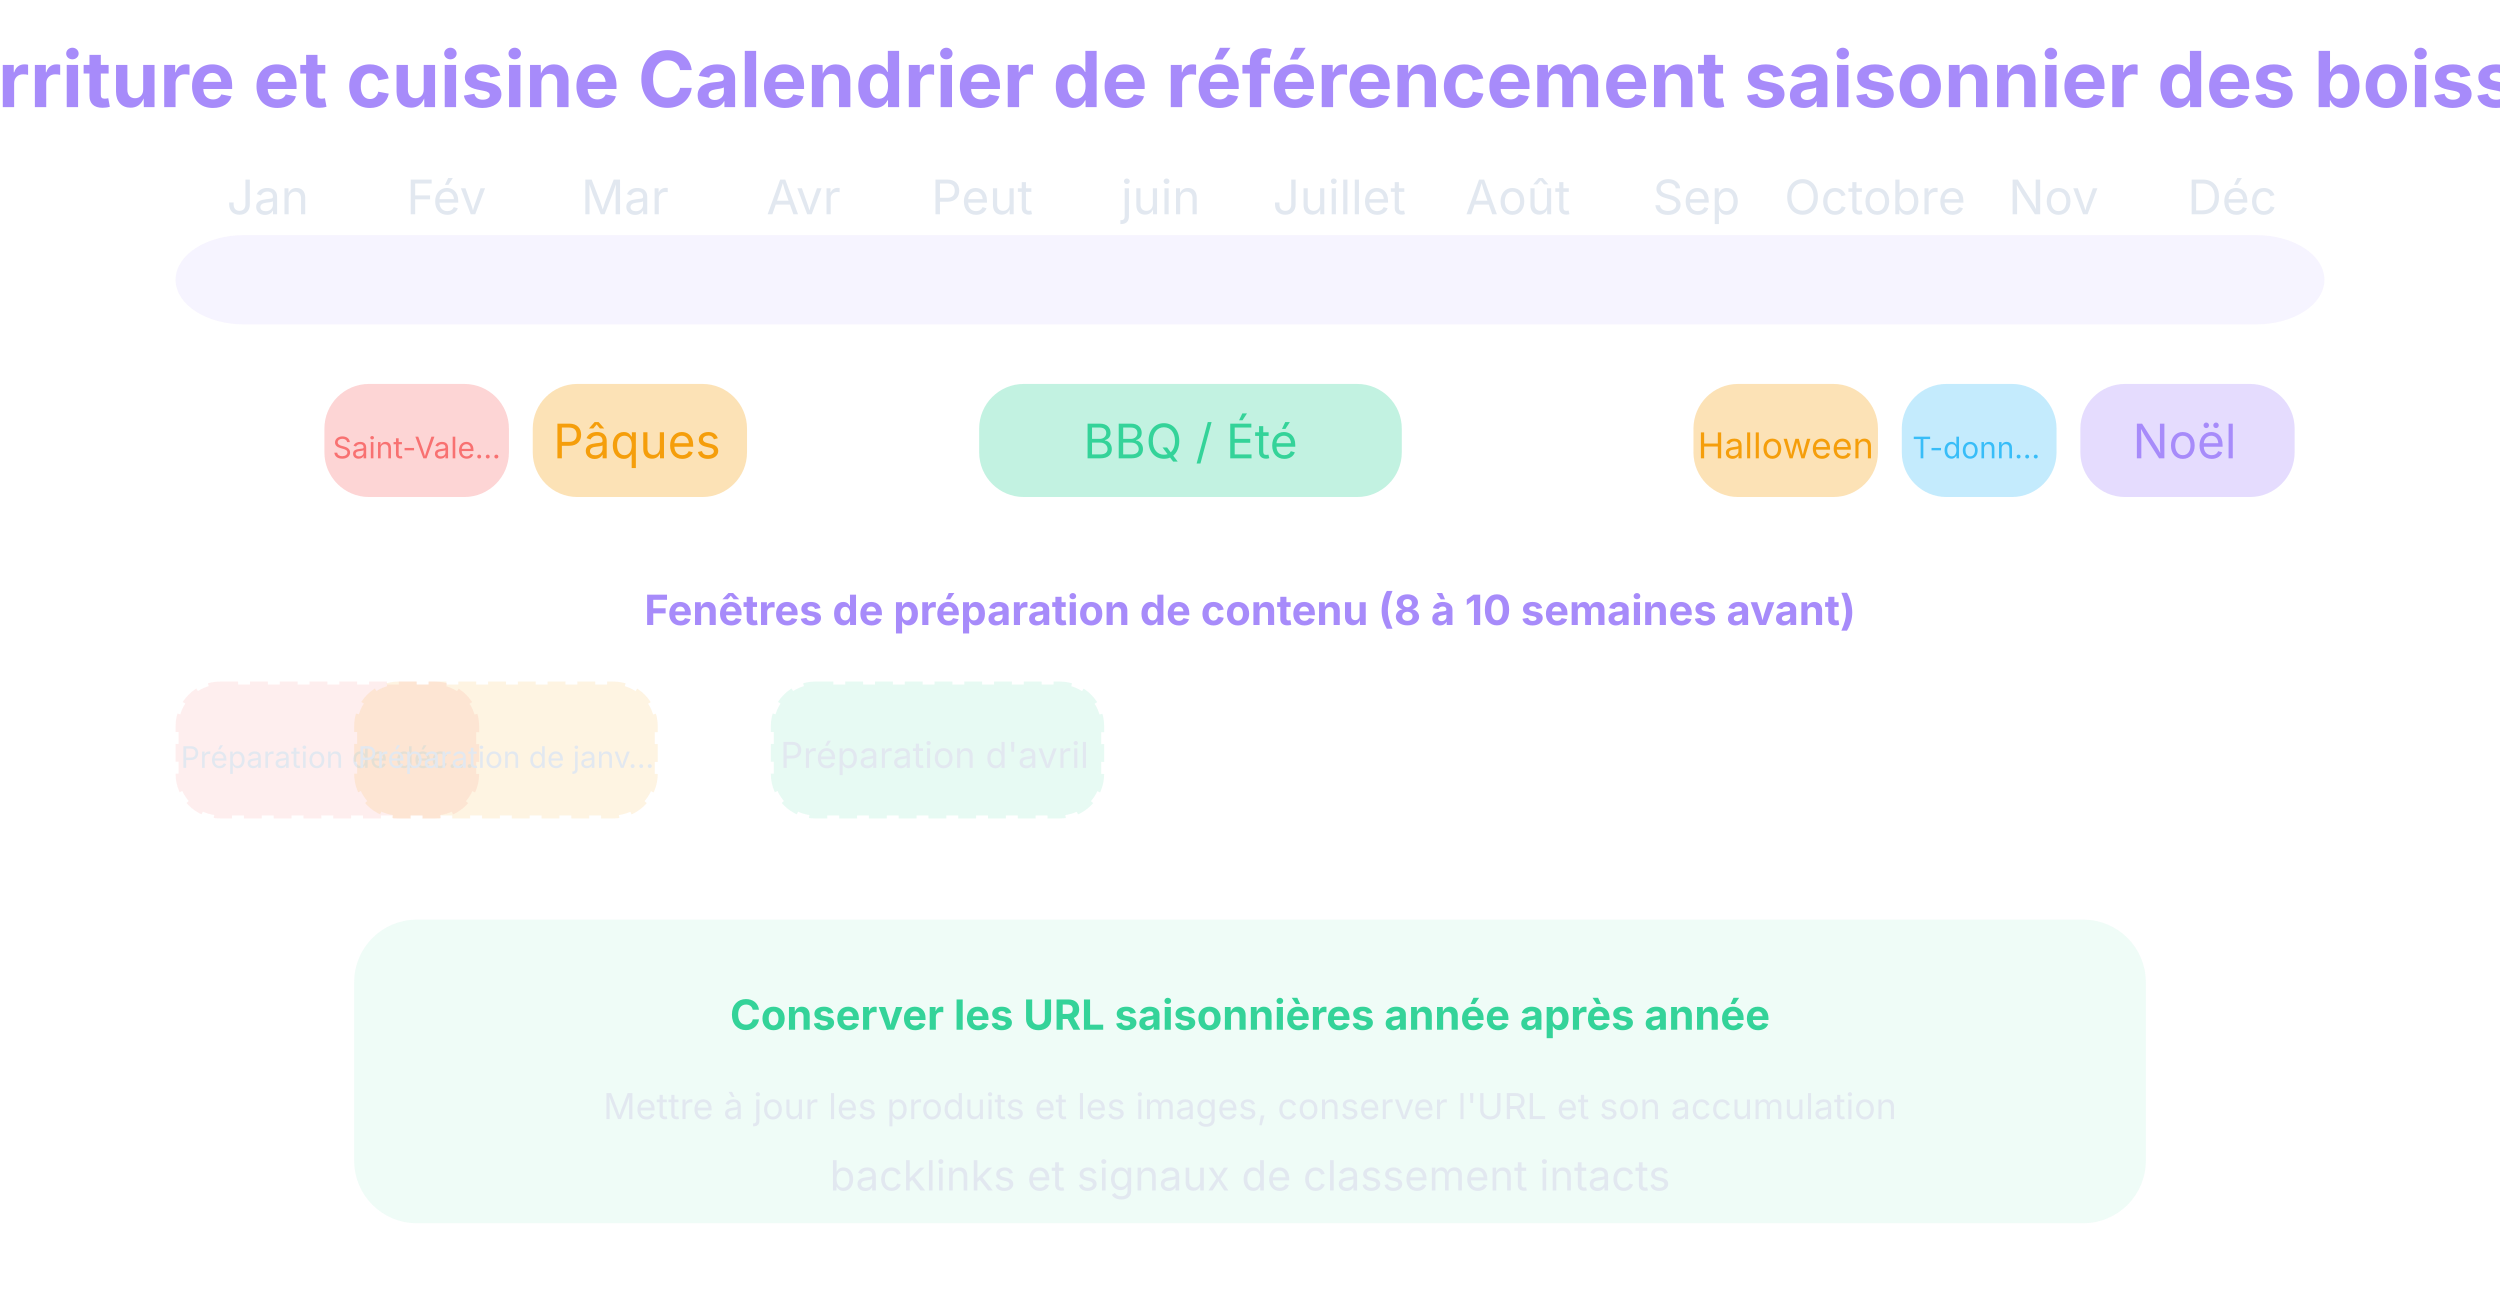
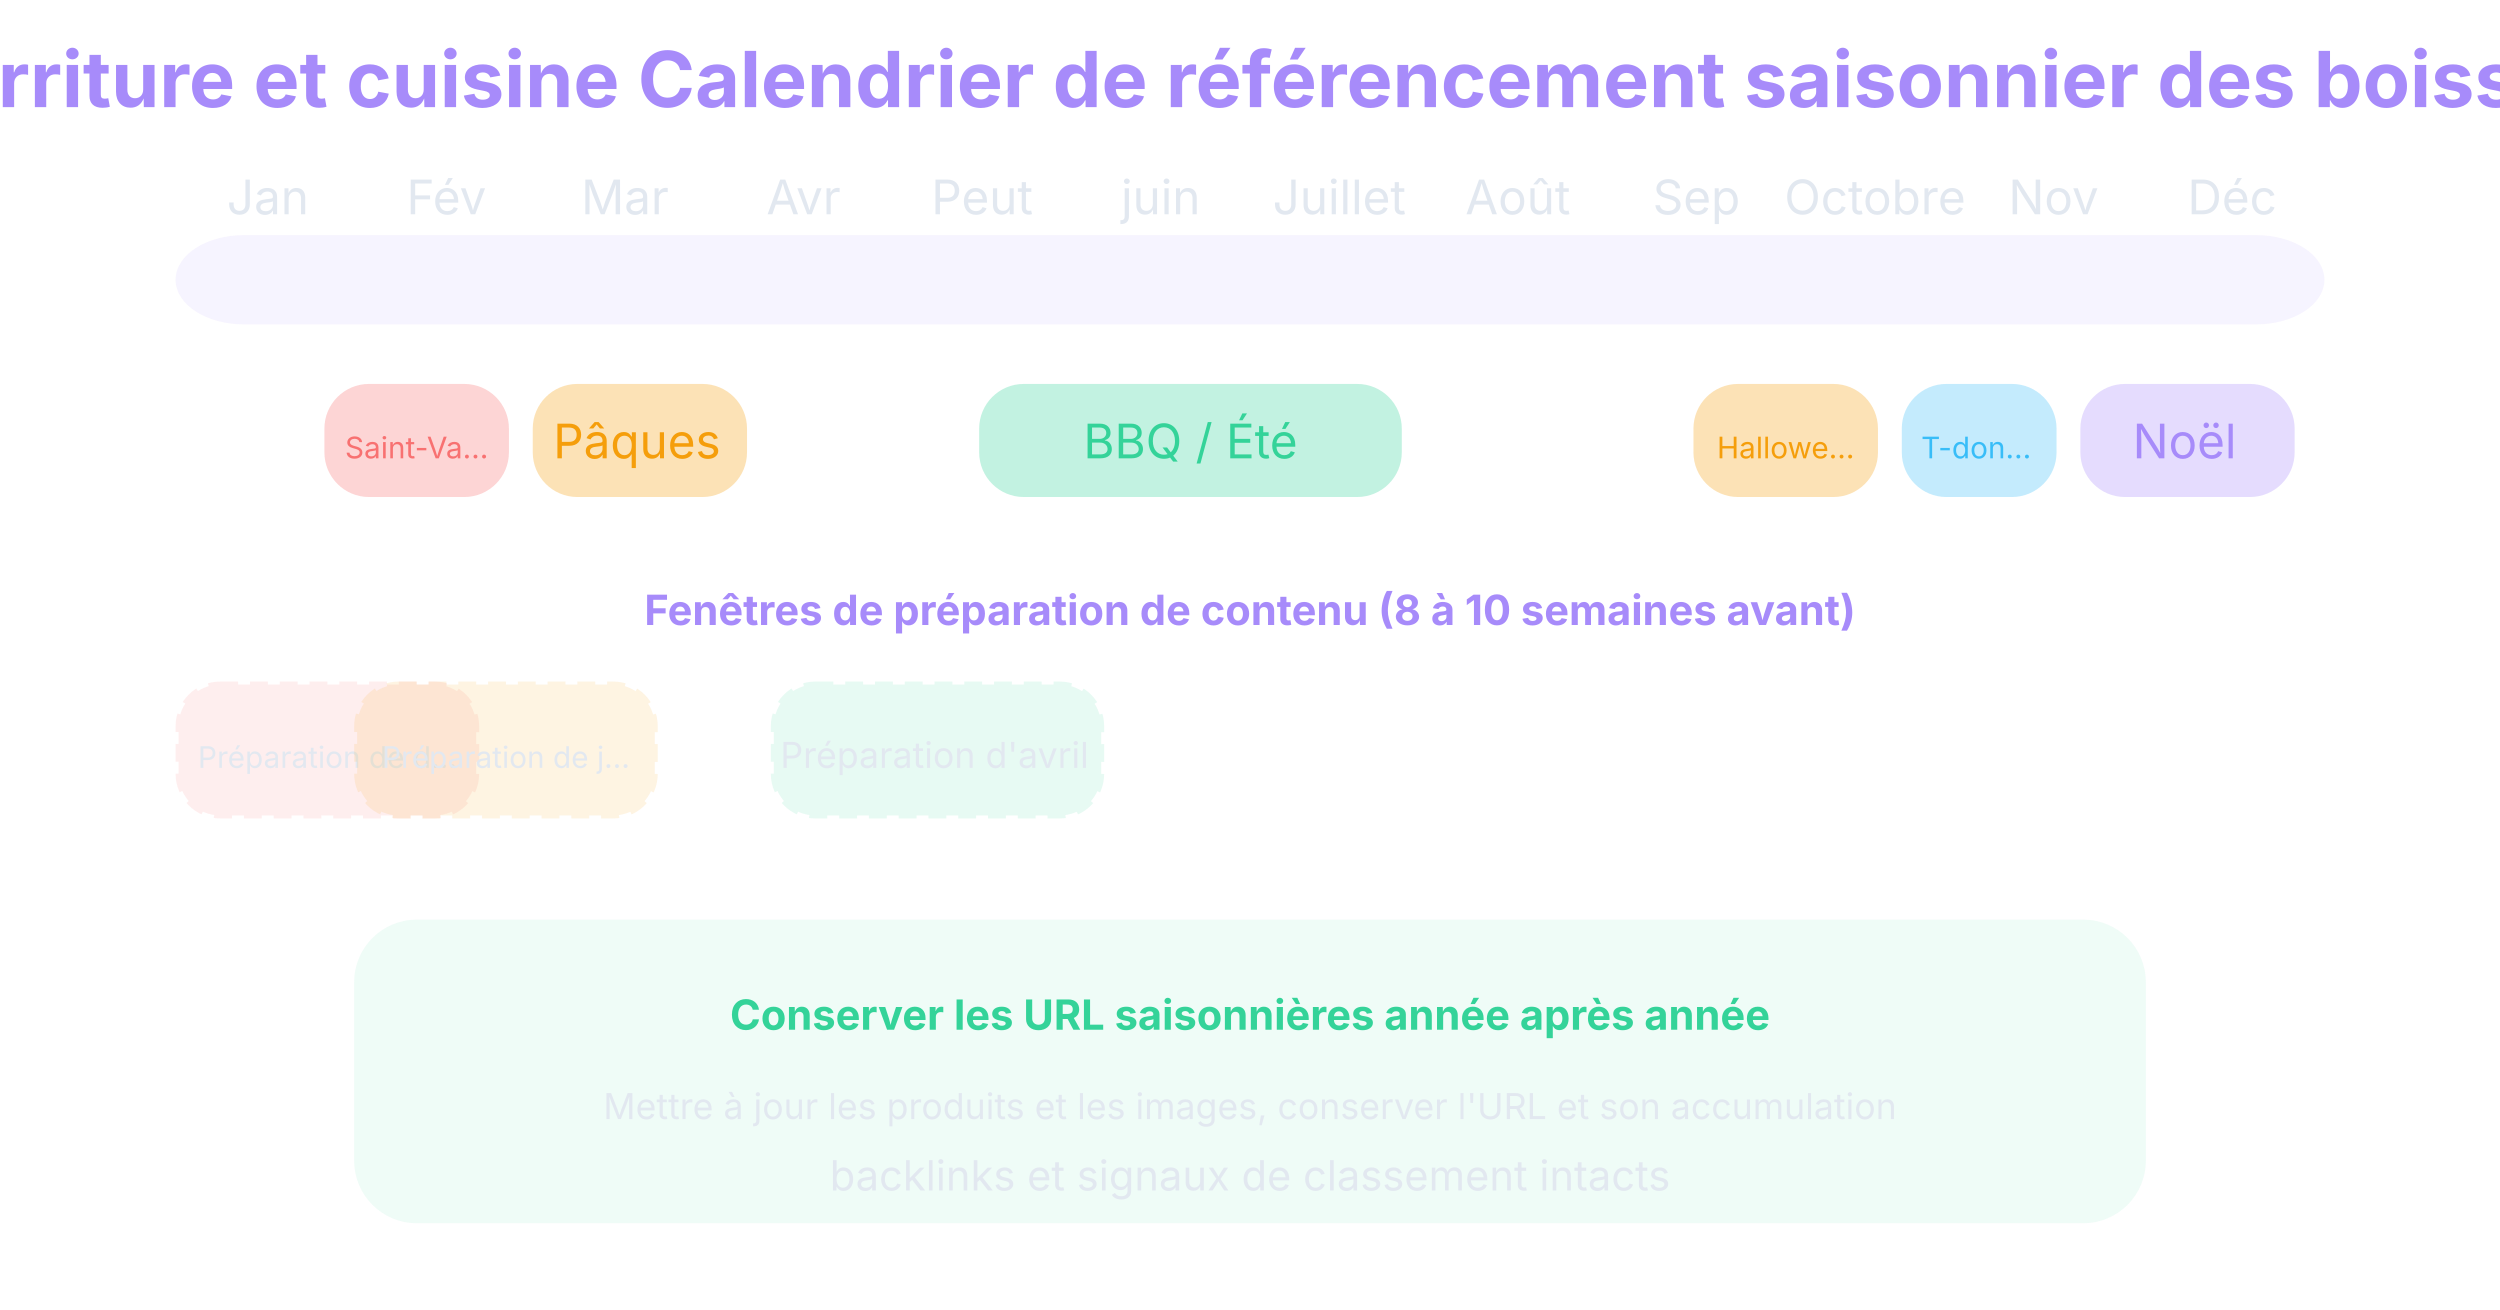
<svg xmlns="http://www.w3.org/2000/svg" viewBox="0 0 420 220" fill="none">
  <text x="210" y="18" text-anchor="middle" font-family="Inter, -apple-system, BlinkMacSystemFont, 'Segoe UI', Roboto, sans-serif" font-size="13" font-weight="bold" fill="#a78bfa">Nourriture et cuisine Calendrier de référencement saisonnier des boissons</text>
  <rect x="30" y="40" width="360" height="14" rx="11" fill="#a78bfa" opacity="0.1" stroke="#a78bfa" stroke-width="1" />
  <text x="45" y="36" text-anchor="middle" font-family="Inter, -apple-system, BlinkMacSystemFont, 'Segoe UI', Roboto, sans-serif" font-size="8" fill="#e2e8f0">Jan</text>
  <text x="75" y="36" text-anchor="middle" font-family="Inter, -apple-system, BlinkMacSystemFont, 'Segoe UI', Roboto, sans-serif" font-size="8" fill="#e2e8f0">Fév</text>
  <text x="105" y="36" text-anchor="middle" font-family="Inter, -apple-system, BlinkMacSystemFont, 'Segoe UI', Roboto, sans-serif" font-size="8" fill="#e2e8f0">Mar</text>
  <text x="135" y="36" text-anchor="middle" font-family="Inter, -apple-system, BlinkMacSystemFont, 'Segoe UI', Roboto, sans-serif" font-size="8" fill="#e2e8f0">Avr</text>
  <text x="165" y="36" text-anchor="middle" font-family="Inter, -apple-system, BlinkMacSystemFont, 'Segoe UI', Roboto, sans-serif" font-size="8" fill="#e2e8f0">Peut</text>
  <text x="195" y="36" text-anchor="middle" font-family="Inter, -apple-system, BlinkMacSystemFont, 'Segoe UI', Roboto, sans-serif" font-size="8" fill="#e2e8f0">juin</text>
  <text x="225" y="36" text-anchor="middle" font-family="Inter, -apple-system, BlinkMacSystemFont, 'Segoe UI', Roboto, sans-serif" font-size="8" fill="#e2e8f0">Juillet</text>
  <text x="255" y="36" text-anchor="middle" font-family="Inter, -apple-system, BlinkMacSystemFont, 'Segoe UI', Roboto, sans-serif" font-size="8" fill="#e2e8f0">Août</text>
  <text x="285" y="36" text-anchor="middle" font-family="Inter, -apple-system, BlinkMacSystemFont, 'Segoe UI', Roboto, sans-serif" font-size="8" fill="#e2e8f0">Sep</text>
  <text x="315" y="36" text-anchor="middle" font-family="Inter, -apple-system, BlinkMacSystemFont, 'Segoe UI', Roboto, sans-serif" font-size="8" fill="#e2e8f0">Octobre</text>
  <text x="345" y="36" text-anchor="middle" font-family="Inter, -apple-system, BlinkMacSystemFont, 'Segoe UI', Roboto, sans-serif" font-size="8" fill="#e2e8f0">Nov</text>
  <text x="375" y="36" text-anchor="middle" font-family="Inter, -apple-system, BlinkMacSystemFont, 'Segoe UI', Roboto, sans-serif" font-size="8" fill="#e2e8f0">Déc</text>
  <rect x="55" y="65" width="30" height="18" rx="7" fill="#f87171" opacity="0.3" stroke="#f87171" stroke-width="1" />
-   <text x="70" y="77" text-anchor="middle" font-family="Inter, -apple-system, BlinkMacSystemFont, 'Segoe UI', Roboto, sans-serif" font-size="5" fill="#f87171">Saint-Vale…</text>
+   <text x="70" y="77" text-anchor="middle" font-family="Inter, -apple-system, BlinkMacSystemFont, 'Segoe UI', Roboto, sans-serif" font-size="5" fill="#f87171">Saint-Va…</text>
  <rect x="90" y="65" width="35" height="18" rx="7" fill="#f59e0b" opacity="0.3" stroke="#f59e0b" stroke-width="1" />
  <text x="107" y="77" text-anchor="middle" font-family="Inter, -apple-system, BlinkMacSystemFont, 'Segoe UI', Roboto, sans-serif" font-size="8" fill="#f59e0b">Pâques</text>
  <rect x="165" y="65" width="70" height="18" rx="7" fill="#34d399" opacity="0.3" stroke="#34d399" stroke-width="1" />
  <text x="200" y="77" text-anchor="middle" font-family="Inter, -apple-system, BlinkMacSystemFont, 'Segoe UI', Roboto, sans-serif" font-size="8" fill="#34d399">BBQ / Été</text>
  <rect x="285" y="65" width="30" height="18" rx="7" fill="#f59e0b" opacity="0.3" stroke="#f59e0b" stroke-width="1" />
-   <text x="300" y="77" text-anchor="middle" font-family="Inter, -apple-system, BlinkMacSystemFont, 'Segoe UI', Roboto, sans-serif" font-size="6" fill="#f59e0b">Halloween</text>
+   <text x="300" y="77" text-anchor="middle" font-family="Inter, -apple-system, BlinkMacSystemFont, 'Segoe UI', Roboto, sans-serif" font-size="5" fill="#f59e0b">Hallowe…</text>
  <rect x="320" y="65" width="25" height="18" rx="7" fill="#38bdf8" opacity="0.3" stroke="#38bdf8" stroke-width="1" />
-   <text x="332" y="77" text-anchor="middle" font-family="Inter, -apple-system, BlinkMacSystemFont, 'Segoe UI', Roboto, sans-serif" font-size="5" fill="#38bdf8">T-donn…</text>
+   <text x="332" y="77" text-anchor="middle" font-family="Inter, -apple-system, BlinkMacSystemFont, 'Segoe UI', Roboto, sans-serif" font-size="5" fill="#38bdf8">T-don…</text>
  <rect x="350" y="65" width="35" height="18" rx="7" fill="#a78bfa" opacity="0.3" stroke="#a78bfa" stroke-width="1" />
  <text x="367" y="77" text-anchor="middle" font-family="Inter, -apple-system, BlinkMacSystemFont, 'Segoe UI', Roboto, sans-serif" font-size="8" fill="#a78bfa">Noël</text>
  <text x="210" y="105" text-anchor="middle" font-family="Inter, -apple-system, BlinkMacSystemFont, 'Segoe UI', Roboto, sans-serif" font-size="7" fill="#a78bfa" font-weight="bold">Fenêtres de préparation de contenu (8 à 10 semaines avant)</text>
  <rect x="30" y="115" width="50" height="22" rx="7" fill="#f87171" opacity="0.12" stroke="#f87171" stroke-width="1" stroke-dasharray="3,2" />
-   <text x="55" y="129" text-anchor="middle" font-family="Inter, -apple-system, BlinkMacSystemFont, 'Segoe UI', Roboto, sans-serif" font-size="5" fill="#e2e8f0">Préparation de déc…</text>
+   <text x="55" y="129" text-anchor="middle" font-family="Inter, -apple-system, BlinkMacSystemFont, 'Segoe UI', Roboto, sans-serif" font-size="5" fill="#e2e8f0">Préparation de d…</text>
  <rect x="60" y="115" width="50" height="22" rx="7" fill="#f59e0b" opacity="0.12" stroke="#f59e0b" stroke-width="1" stroke-dasharray="3,2" />
-   <text x="85" y="129" text-anchor="middle" font-family="Inter, -apple-system, BlinkMacSystemFont, 'Segoe UI', Roboto, sans-serif" font-size="5" fill="#e2e8f0">Préparation de janv…</text>
+   <text x="85" y="129" text-anchor="middle" font-family="Inter, -apple-system, BlinkMacSystemFont, 'Segoe UI', Roboto, sans-serif" font-size="5" fill="#e2e8f0">Préparation de j…</text>
  <rect x="130" y="115" width="55" height="22" rx="7" fill="#34d399" opacity="0.12" stroke="#34d399" stroke-width="1" stroke-dasharray="3,2" />
  <text x="157" y="129" text-anchor="middle" font-family="Inter, -apple-system, BlinkMacSystemFont, 'Segoe UI', Roboto, sans-serif" font-size="6" fill="#e2e8f0">Préparation d'avril</text>
  <rect x="60" y="155" width="300" height="50" rx="10" fill="#34d399" opacity="0.08" stroke="#34d399" stroke-width="1" />
  <text x="210" y="173" text-anchor="middle" font-family="Inter, -apple-system, BlinkMacSystemFont, 'Segoe UI', Roboto, sans-serif" font-size="7" fill="#34d399" font-weight="bold">Conserver les URL saisonnières année après année</text>
  <text x="210" y="188" text-anchor="middle" font-family="Inter, -apple-system, BlinkMacSystemFont, 'Segoe UI', Roboto, sans-serif" font-size="6" fill="#e2e8f0">Mettre à jour les produits et les images, conserver l'URL et son accumulation</text>
  <text x="210" y="200" text-anchor="middle" font-family="Inter, -apple-system, BlinkMacSystemFont, 'Segoe UI', Roboto, sans-serif" font-size="7" fill="#e2e8f0">backlinks et signaux de classement intacts</text>
</svg>
